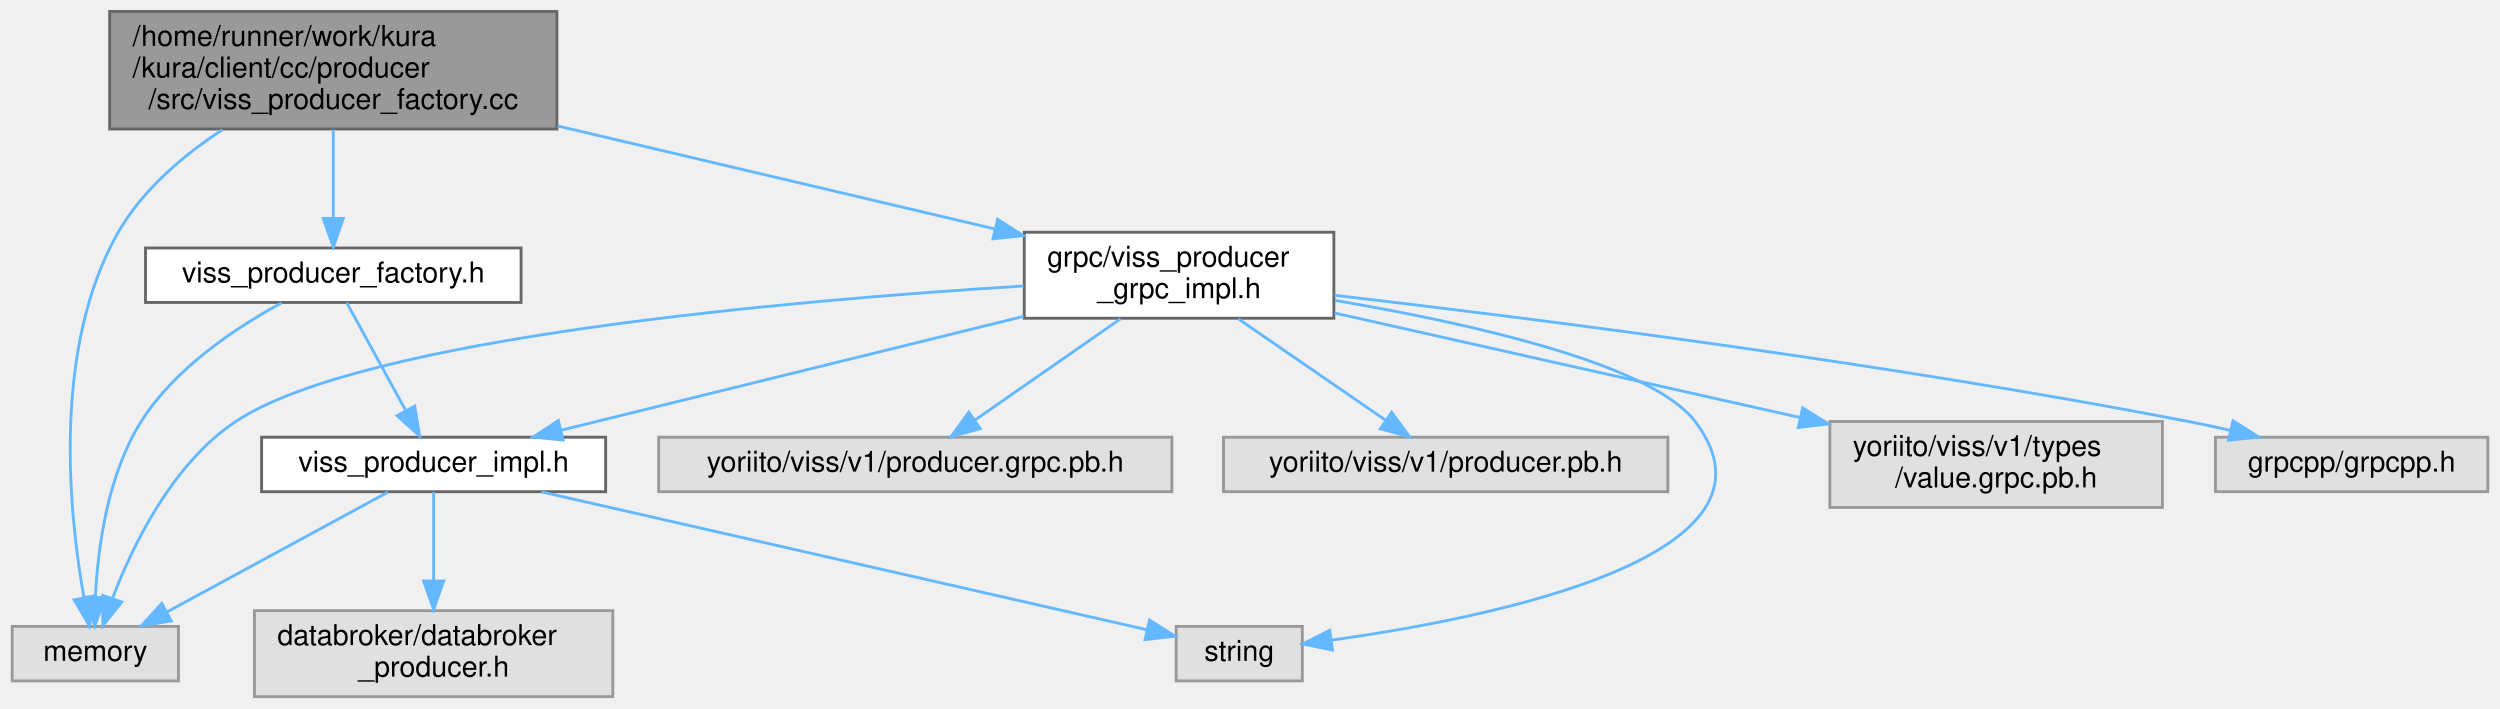
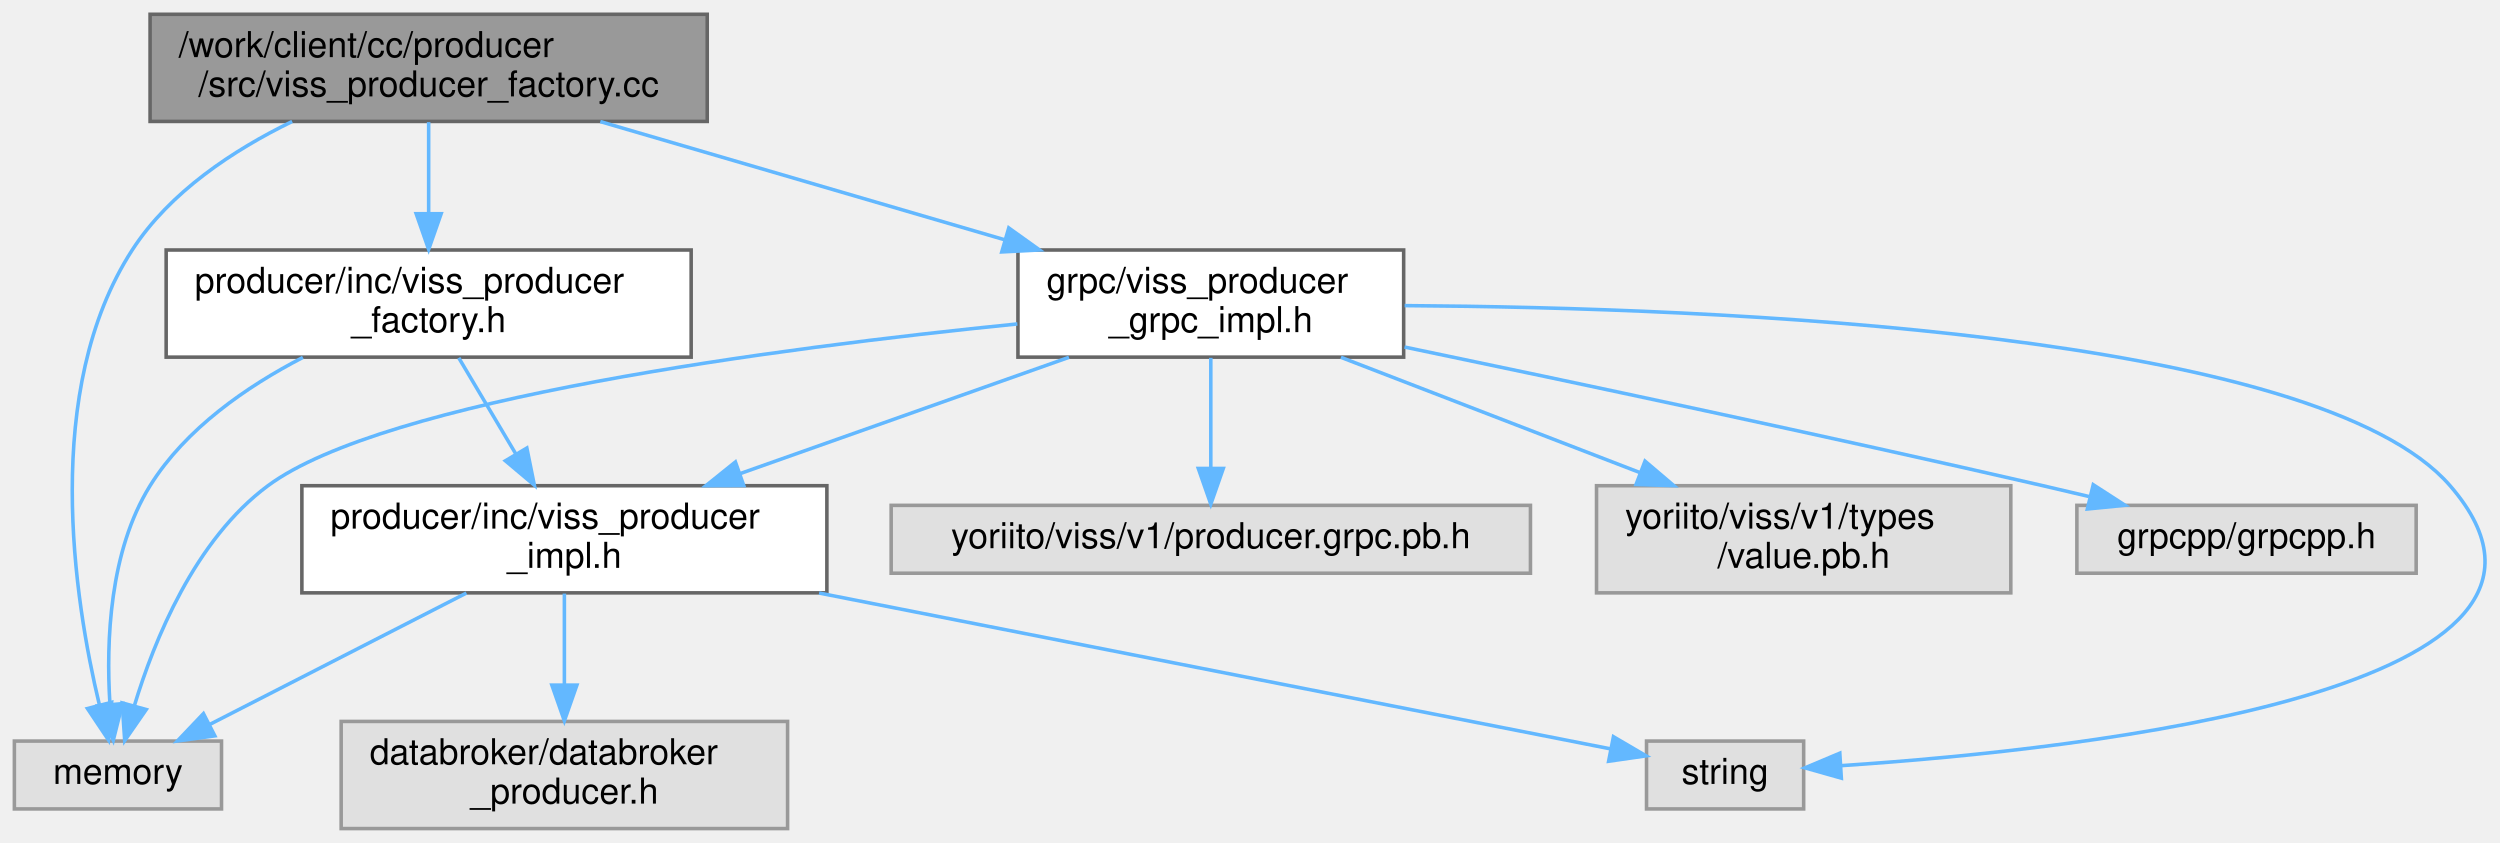
- <svg xmlns="http://www.w3.org/2000/svg" xmlns:xlink="http://www.w3.org/1999/xlink" width="872pt" height="247pt" viewBox="0.00 0.00 871.50 247.00">
-   <g id="graph0" class="graph" transform="scale(1 1) rotate(0) translate(4 243)">
+ <svg xmlns="http://www.w3.org/2000/svg" xmlns:xlink="http://www.w3.org/1999/xlink" width="700pt" height="236pt" viewBox="0.00 0.00 699.95 236.00">
+   <g id="graph0" class="graph" transform="scale(1 1) rotate(0) translate(4 232)">
    <g id="Node000001" class="node">
      <g id="a_Node000001">
        <a xlink:title=" ">
-           <polygon fill="#999999" stroke="#666666" points="190,-239 34,-239 34,-198 190,-198 190,-239" />
-           <text text-anchor="start" x="42" y="-227" font-family="Helvetica,sans-Serif" font-size="10.00">/home/runner/work/kura</text>
-           <text text-anchor="start" x="42" y="-216" font-family="Helvetica,sans-Serif" font-size="10.00">/kura/client/cc/producer</text>
-           <text text-anchor="middle" x="112" y="-205" font-family="Helvetica,sans-Serif" font-size="10.00">/src/viss_producer_factory.cc</text>
+           <polygon fill="#999999" stroke="#666666" points="194,-228 38,-228 38,-198 194,-198 194,-228" />
+           <text text-anchor="start" x="46" y="-216" font-family="Helvetica,sans-Serif" font-size="10.00">/work/client/cc/producer</text>
+           <text text-anchor="middle" x="116" y="-205" font-family="Helvetica,sans-Serif" font-size="10.00">/src/viss_producer_factory.cc</text>
        </a>
      </g>
    </g>
    <g id="Node000002" class="node">
      <g id="a_Node000002">
        <a xlink:href="viss__producer__factory_8h.html" target="_top" xlink:title=" ">
-           <polygon fill="white" stroke="#666666" points="177.5,-156.5 46.5,-156.5 46.5,-137.5 177.5,-137.5 177.5,-156.5" />
-           <text text-anchor="middle" x="112" y="-144.5" font-family="Helvetica,sans-Serif" font-size="10.00">viss_producer_factory.h</text>
+           <polygon fill="white" stroke="#666666" points="189.5,-162 42.5,-162 42.5,-132 189.5,-132 189.5,-162" />
+           <text text-anchor="start" x="50.5" y="-150" font-family="Helvetica,sans-Serif" font-size="10.00">producer/inc/viss_producer</text>
+           <text text-anchor="middle" x="116" y="-139" font-family="Helvetica,sans-Serif" font-size="10.00">_factory.h</text>
        </a>
      </g>
    </g>
    <g id="edge1_Node000001_Node000002" class="edge">
      <g id="a_edge1_Node000001_Node000002">
        <a xlink:title=" ">
-           <path fill="none" stroke="#63b8ff" d="M112,-197.77C112,-188.08 112,-176.46 112,-166.88" />
-           <polygon fill="#63b8ff" stroke="#63b8ff" points="115.5,-166.82 112,-156.82 108.5,-166.82 115.5,-166.82" />
+           <path fill="none" stroke="#63b8ff" d="M116,-197.8C116,-190.34 116,-180.99 116,-172.41" />
+           <polygon fill="#63b8ff" stroke="#63b8ff" points="119.5,-172.16 116,-162.16 112.5,-172.16 119.5,-172.16" />
        </a>
      </g>
    </g>
    <g id="Node000003" class="node">
      <g id="a_Node000003">
        <a xlink:title=" ">
          <polygon fill="#e0e0e0" stroke="#999999" points="58,-24.5 0,-24.5 0,-5.5 58,-5.5 58,-24.5" />
          <text text-anchor="middle" x="29" y="-12.5" font-family="Helvetica,sans-Serif" font-size="10.00">memory</text>
        </a>
      </g>
    </g>
    <g id="edge7_Node000001_Node000003" class="edge">
      <g id="a_edge7_Node000001_Node000003">
        <a xlink:title=" ">
-           <path fill="none" stroke="#63b8ff" d="M73.32,-197.76C59.58,-188.75 45.45,-176.76 37,-162 13.85,-121.54 19.79,-64.01 25.01,-34.71" />
-           <polygon fill="#63b8ff" stroke="#63b8ff" points="28.49,-35.13 26.97,-24.64 21.62,-33.78 28.49,-35.13" />
+           <path fill="none" stroke="#63b8ff" d="M77.77,-197.98C61.33,-189.98 43.51,-178.24 33,-162 7.58,-122.74 16.71,-64.27 23.8,-34.65" />
+           <polygon fill="#63b8ff" stroke="#63b8ff" points="27.23,-35.36 26.35,-24.8 20.46,-33.61 27.23,-35.36" />
        </a>
      </g>
    </g>
    <g id="Node000007" class="node">
      <g id="a_Node000007">
        <a xlink:href="viss__producer__grpc__impl_8h.html" target="_top" xlink:title=" ">
-           <polygon fill="white" stroke="#666666" points="461,-162 353,-162 353,-132 461,-132 461,-162" />
-           <text text-anchor="start" x="361" y="-150" font-family="Helvetica,sans-Serif" font-size="10.00">grpc/viss_producer</text>
-           <text text-anchor="middle" x="407" y="-139" font-family="Helvetica,sans-Serif" font-size="10.00">_grpc_impl.h</text>
+           <polygon fill="white" stroke="#666666" points="389,-162 281,-162 281,-132 389,-132 389,-162" />
+           <text text-anchor="start" x="289" y="-150" font-family="Helvetica,sans-Serif" font-size="10.00">grpc/viss_producer</text>
+           <text text-anchor="middle" x="335" y="-139" font-family="Helvetica,sans-Serif" font-size="10.00">_grpc_impl.h</text>
        </a>
      </g>
    </g>
    <g id="edge8_Node000001_Node000007" class="edge">
      <g id="a_edge8_Node000001_Node000007">
        <a xlink:title=" ">
-           <path fill="none" stroke="#63b8ff" d="M190.28,-199.06C237.89,-187.84 297.94,-173.69 342.75,-163.14" />
-           <polygon fill="#63b8ff" stroke="#63b8ff" points="343.71,-166.51 352.64,-160.81 342.1,-159.69 343.71,-166.51" />
+           <path fill="none" stroke="#63b8ff" d="M164.06,-197.95C197.44,-188.2 242.07,-175.16 277.36,-164.84" />
+           <polygon fill="#63b8ff" stroke="#63b8ff" points="278.43,-168.18 287.05,-162.01 276.47,-161.46 278.43,-168.18" />
        </a>
      </g>
    </g>
    <g id="edge2_Node000002_Node000003" class="edge">
      <g id="a_edge2_Node000002_Node000003">
        <a xlink:title=" ">
-           <path fill="none" stroke="#63b8ff" d="M93.95,-137.35C78.48,-128.97 56.86,-114.77 45,-96 33.32,-77.52 29.91,-52.23 29.04,-35.07" />
-           <polygon fill="#63b8ff" stroke="#63b8ff" points="32.53,-34.58 28.78,-24.67 25.53,-34.76 32.53,-34.58" />
+           <path fill="none" stroke="#63b8ff" d="M80.78,-131.92C65.09,-123.8 47.94,-111.98 38,-96 26.61,-77.68 25.68,-52.36 26.74,-35.15" />
+           <polygon fill="#63b8ff" stroke="#63b8ff" points="30.27,-34.99 27.69,-24.71 23.3,-34.36 30.27,-34.99" />
        </a>
      </g>
    </g>
    <g id="Node000004" class="node">
      <g id="a_Node000004">
        <a xlink:href="viss__producer__impl_8h.html" target="_top" xlink:title=" ">
-           <polygon fill="white" stroke="#666666" points="207,-90.5 87,-90.5 87,-71.5 207,-71.5 207,-90.5" />
-           <text text-anchor="middle" x="147" y="-78.5" font-family="Helvetica,sans-Serif" font-size="10.00">viss_producer_impl.h</text>
+           <polygon fill="white" stroke="#666666" points="227.5,-96 80.5,-96 80.5,-66 227.5,-66 227.5,-96" />
+           <text text-anchor="start" x="88.5" y="-84" font-family="Helvetica,sans-Serif" font-size="10.00">producer/inc/viss_producer</text>
+           <text text-anchor="middle" x="154" y="-73" font-family="Helvetica,sans-Serif" font-size="10.00">_impl.h</text>
        </a>
      </g>
    </g>
    <g id="edge3_Node000002_Node000004" class="edge">
      <g id="a_edge3_Node000002_Node000004">
        <a xlink:title=" ">
-           <path fill="none" stroke="#63b8ff" d="M116.72,-137.37C121.96,-127.78 130.57,-112.05 137.27,-99.8" />
-           <polygon fill="#63b8ff" stroke="#63b8ff" points="140.4,-101.36 142.13,-90.91 134.26,-98 140.4,-101.36" />
+           <path fill="none" stroke="#63b8ff" d="M124.43,-131.8C129.11,-123.92 135.03,-113.95 140.35,-104.99" />
+           <polygon fill="#63b8ff" stroke="#63b8ff" points="143.49,-106.55 145.59,-96.16 137.48,-102.98 143.49,-106.55" />
        </a>
      </g>
    </g>
    <g id="edge4_Node000004_Node000003" class="edge">
      <g id="a_edge4_Node000004_Node000003">
        <a xlink:title=" ">
-           <path fill="none" stroke="#63b8ff" d="M131.09,-71.37C111.29,-60.63 77.27,-42.18 53.99,-29.55" />
-           <polygon fill="#63b8ff" stroke="#63b8ff" points="55.5,-26.39 45.04,-24.7 52.16,-32.54 55.5,-26.39" />
+           <path fill="none" stroke="#63b8ff" d="M126.57,-65.95C105.13,-54.98 75.55,-39.83 54.6,-29.11" />
+           <polygon fill="#63b8ff" stroke="#63b8ff" points="56.13,-25.96 45.64,-24.52 52.94,-32.19 56.13,-25.96" />
        </a>
      </g>
    </g>
    <g id="Node000005" class="node">
      <g id="a_Node000005">
        <a xlink:title=" ">
-           <polygon fill="#e0e0e0" stroke="#999999" points="450,-24.5 406,-24.5 406,-5.5 450,-5.5 450,-24.5" />
-           <text text-anchor="middle" x="428" y="-12.5" font-family="Helvetica,sans-Serif" font-size="10.00">string</text>
+           <polygon fill="#e0e0e0" stroke="#999999" points="501,-24.5 457,-24.5 457,-5.5 501,-5.5 501,-24.5" />
+           <text text-anchor="middle" x="479" y="-12.5" font-family="Helvetica,sans-Serif" font-size="10.00">string</text>
        </a>
      </g>
    </g>
    <g id="edge5_Node000004_Node000005" class="edge">
      <g id="a_edge5_Node000004_Node000005">
        <a xlink:title=" ">
-           <path fill="none" stroke="#63b8ff" d="M184.61,-71.44C240.15,-58.78 343.19,-35.32 395.59,-23.38" />
-           <polygon fill="#63b8ff" stroke="#63b8ff" points="396.69,-26.72 405.66,-21.09 395.14,-19.9 396.69,-26.72" />
+           <path fill="none" stroke="#63b8ff" d="M225.32,-65.95C294.37,-52.36 395.9,-32.36 447.05,-22.29" />
+           <polygon fill="#63b8ff" stroke="#63b8ff" points="447.74,-25.72 456.88,-20.36 446.39,-18.85 447.74,-25.72" />
        </a>
      </g>
    </g>
    <g id="Node000006" class="node">
      <g id="a_Node000006">
        <a xlink:title=" ">
-           <polygon fill="#e0e0e0" stroke="#999999" points="209.5,-30 84.5,-30 84.5,0 209.5,0 209.5,-30" />
-           <text text-anchor="start" x="92.5" y="-18" font-family="Helvetica,sans-Serif" font-size="10.00">databroker/databroker</text>
-           <text text-anchor="middle" x="147" y="-7" font-family="Helvetica,sans-Serif" font-size="10.00">_producer.h</text>
+           <polygon fill="#e0e0e0" stroke="#999999" points="216.5,-30 91.5,-30 91.5,0 216.5,0 216.5,-30" />
+           <text text-anchor="start" x="99.5" y="-18" font-family="Helvetica,sans-Serif" font-size="10.00">databroker/databroker</text>
+           <text text-anchor="middle" x="154" y="-7" font-family="Helvetica,sans-Serif" font-size="10.00">_producer.h</text>
        </a>
      </g>
    </g>
    <g id="edge6_Node000004_Node000006" class="edge">
      <g id="a_edge6_Node000004_Node000006">
        <a xlink:title=" ">
-           <path fill="none" stroke="#63b8ff" d="M147,-71.37C147,-63.49 147,-51.45 147,-40.6" />
-           <polygon fill="#63b8ff" stroke="#63b8ff" points="150.5,-40.36 147,-30.36 143.5,-40.36 150.5,-40.36" />
+           <path fill="none" stroke="#63b8ff" d="M154,-65.8C154,-58.34 154,-48.99 154,-40.41" />
+           <polygon fill="#63b8ff" stroke="#63b8ff" points="157.5,-40.16 154,-30.16 150.5,-40.16 157.5,-40.16" />
        </a>
      </g>
    </g>
    <g id="edge9_Node000007_Node000003" class="edge">
      <g id="a_edge9_Node000007_Node000003">
        <a xlink:title=" ">
-           <path fill="none" stroke="#63b8ff" d="M352.74,-143.25C271.24,-138.22 122.04,-125.24 78,-96 55.89,-81.32 42.08,-52.92 34.95,-34.21" />
-           <polygon fill="#63b8ff" stroke="#63b8ff" points="38.23,-32.99 31.6,-24.73 31.63,-35.32 38.23,-32.99" />
-         </a>
-       </g>
-     </g>
-     <g id="edge15_Node000007_Node000004" class="edge">
-       <g id="a_edge15_Node000007_Node000004">
-         <a xlink:title=" ">
-           <path fill="none" stroke="#63b8ff" d="M352.81,-132.66C305.04,-120.9 236.27,-103.97 191.61,-92.98" />
-           <polygon fill="#63b8ff" stroke="#63b8ff" points="192.18,-89.52 181.64,-90.53 190.51,-96.31 192.18,-89.52" />
+           <path fill="none" stroke="#63b8ff" d="M280.84,-141.3C213.54,-134.53 103.57,-120.11 71,-96 50.55,-80.86 39.16,-52.8 33.55,-34.26" />
+           <polygon fill="#63b8ff" stroke="#63b8ff" points="36.92,-33.33 30.89,-24.62 30.18,-35.19 36.92,-33.33" />
+         </a>
+       </g>
+     </g>
+     <g id="edge14_Node000007_Node000004" class="edge">
+       <g id="a_edge14_Node000007_Node000004">
+         <a xlink:title=" ">
+           <path fill="none" stroke="#63b8ff" d="M295.28,-131.95C268.17,-122.37 232.06,-109.6 203.14,-99.37" />
+           <polygon fill="#63b8ff" stroke="#63b8ff" points="204.22,-96.05 193.63,-96.01 201.89,-102.65 204.22,-96.05" />
        </a>
      </g>
    </g>
    <g id="edge10_Node000007_Node000005" class="edge">
      <g id="a_edge10_Node000007_Node000005">
        <a xlink:title=" ">
-           <path fill="none" stroke="#63b8ff" d="M461.39,-138.21C508.61,-130.21 571.74,-116.08 587,-96 622.75,-48.97 516.43,-27.57 460.3,-19.74" />
-           <polygon fill="#63b8ff" stroke="#63b8ff" points="460.49,-16.24 450.12,-18.4 459.57,-23.18 460.49,-16.24" />
+           <path fill="none" stroke="#63b8ff" d="M389.27,-146.43C477.21,-145.85 644.79,-138.96 682,-96 731.44,-38.93 580.81,-22.23 511.7,-17.63" />
+           <polygon fill="#63b8ff" stroke="#63b8ff" points="511.55,-14.12 501.35,-17 511.12,-21.11 511.55,-14.12" />
        </a>
      </g>
    </g>
    <g id="Node000008" class="node">
      <g id="a_Node000008">
        <a xlink:title=" ">
-           <polygon fill="#e0e0e0" stroke="#999999" points="863.5,-90.5 768.5,-90.5 768.5,-71.5 863.5,-71.5 863.5,-90.5" />
-           <text text-anchor="middle" x="816" y="-78.5" font-family="Helvetica,sans-Serif" font-size="10.00">grpcpp/grpcpp.h</text>
+           <polygon fill="#e0e0e0" stroke="#999999" points="672.5,-90.5 577.5,-90.5 577.5,-71.5 672.5,-71.5 672.5,-90.5" />
+           <text text-anchor="middle" x="625" y="-78.5" font-family="Helvetica,sans-Serif" font-size="10.00">grpcpp/grpcpp.h</text>
        </a>
      </g>
    </g>
    <g id="edge11_Node000007_Node000008" class="edge">
      <g id="a_edge11_Node000007_Node000008">
        <a xlink:title=" ">
-           <path fill="none" stroke="#63b8ff" d="M461.25,-140C530.62,-131.93 654.31,-116.24 759,-96 763.75,-95.08 768.7,-94.02 773.62,-92.9" />
-           <polygon fill="#63b8ff" stroke="#63b8ff" points="774.64,-96.26 783.57,-90.56 773.03,-89.45 774.64,-96.26" />
+           <path fill="none" stroke="#63b8ff" d="M389.24,-134.83C436.53,-124.98 506.92,-110.05 568,-96 572.19,-95.04 576.55,-94.01 580.9,-92.97" />
+           <polygon fill="#63b8ff" stroke="#63b8ff" points="582.08,-96.28 590.98,-90.53 580.44,-89.48 582.08,-96.28" />
        </a>
      </g>
    </g>
    <g id="Node000009" class="node">
      <g id="a_Node000009">
        <a xlink:title=" ">
-           <polygon fill="#e0e0e0" stroke="#999999" points="404.5,-90.5 225.5,-90.5 225.5,-71.5 404.5,-71.5 404.5,-90.5" />
-           <text text-anchor="middle" x="315" y="-78.5" font-family="Helvetica,sans-Serif" font-size="10.00">yoriito/viss/v1/producer.grpc.pb.h</text>
+           <polygon fill="#e0e0e0" stroke="#999999" points="424.5,-90.5 245.5,-90.5 245.5,-71.5 424.5,-71.5 424.5,-90.5" />
+           <text text-anchor="middle" x="335" y="-78.5" font-family="Helvetica,sans-Serif" font-size="10.00">yoriito/viss/v1/producer.grpc.pb.h</text>
        </a>
      </g>
    </g>
    <g id="edge12_Node000007_Node000009" class="edge">
      <g id="a_edge12_Node000007_Node000009">
        <a xlink:title=" ">
-           <path fill="none" stroke="#63b8ff" d="M386.58,-131.8C371.45,-121.27 350.9,-106.97 335.7,-96.4" />
-           <polygon fill="#63b8ff" stroke="#63b8ff" points="337.65,-93.5 327.45,-90.66 333.66,-99.24 337.65,-93.5" />
+           <path fill="none" stroke="#63b8ff" d="M335,-131.8C335,-122.7 335,-110.79 335,-100.9" />
+           <polygon fill="#63b8ff" stroke="#63b8ff" points="338.5,-100.84 335,-90.84 331.5,-100.84 338.5,-100.84" />
        </a>
      </g>
    </g>
    <g id="Node000010" class="node">
      <g id="a_Node000010">
        <a xlink:title=" ">
-           <polygon fill="#e0e0e0" stroke="#999999" points="577.5,-90.5 422.5,-90.5 422.5,-71.5 577.5,-71.5 577.5,-90.5" />
-           <text text-anchor="middle" x="500" y="-78.5" font-family="Helvetica,sans-Serif" font-size="10.00">yoriito/viss/v1/producer.pb.h</text>
+           <polygon fill="#e0e0e0" stroke="#999999" points="559,-96 443,-96 443,-66 559,-66 559,-96" />
+           <text text-anchor="start" x="451" y="-84" font-family="Helvetica,sans-Serif" font-size="10.00">yoriito/viss/v1/types</text>
+           <text text-anchor="middle" x="501" y="-73" font-family="Helvetica,sans-Serif" font-size="10.00">/value.pb.h</text>
        </a>
      </g>
    </g>
    <g id="edge13_Node000007_Node000010" class="edge">
      <g id="a_edge13_Node000007_Node000010">
        <a xlink:title=" ">
-           <path fill="none" stroke="#63b8ff" d="M427.64,-131.8C442.94,-121.27 463.71,-106.97 479.08,-96.4" />
-           <polygon fill="#63b8ff" stroke="#63b8ff" points="481.16,-99.21 487.42,-90.66 477.2,-93.44 481.16,-99.21" />
-         </a>
-       </g>
-     </g>
-     <g id="Node000011" class="node">
-       <g id="a_Node000011">
-         <a xlink:title=" ">
-           <polygon fill="#e0e0e0" stroke="#999999" points="750,-96 634,-96 634,-66 750,-66 750,-96" />
-           <text text-anchor="start" x="642" y="-84" font-family="Helvetica,sans-Serif" font-size="10.00">yoriito/viss/v1/types</text>
-           <text text-anchor="middle" x="692" y="-73" font-family="Helvetica,sans-Serif" font-size="10.00">/value.grpc.pb.h</text>
-         </a>
-       </g>
-     </g>
-     <g id="edge14_Node000007_Node000011" class="edge">
-       <g id="a_edge14_Node000007_Node000011">
-         <a xlink:title=" ">
-           <path fill="none" stroke="#63b8ff" d="M461.28,-133.81C507.36,-123.46 573.74,-108.56 623.48,-97.39" />
-           <polygon fill="#63b8ff" stroke="#63b8ff" points="624.52,-100.74 633.51,-95.13 622.99,-93.91 624.52,-100.74" />
+           <path fill="none" stroke="#63b8ff" d="M371.43,-131.95C396.08,-122.45 428.83,-109.82 455.24,-99.64" />
+           <polygon fill="#63b8ff" stroke="#63b8ff" points="456.58,-102.88 464.66,-96.01 454.07,-96.34 456.58,-102.88" />
        </a>
      </g>
    </g>
  </g>
</svg>
